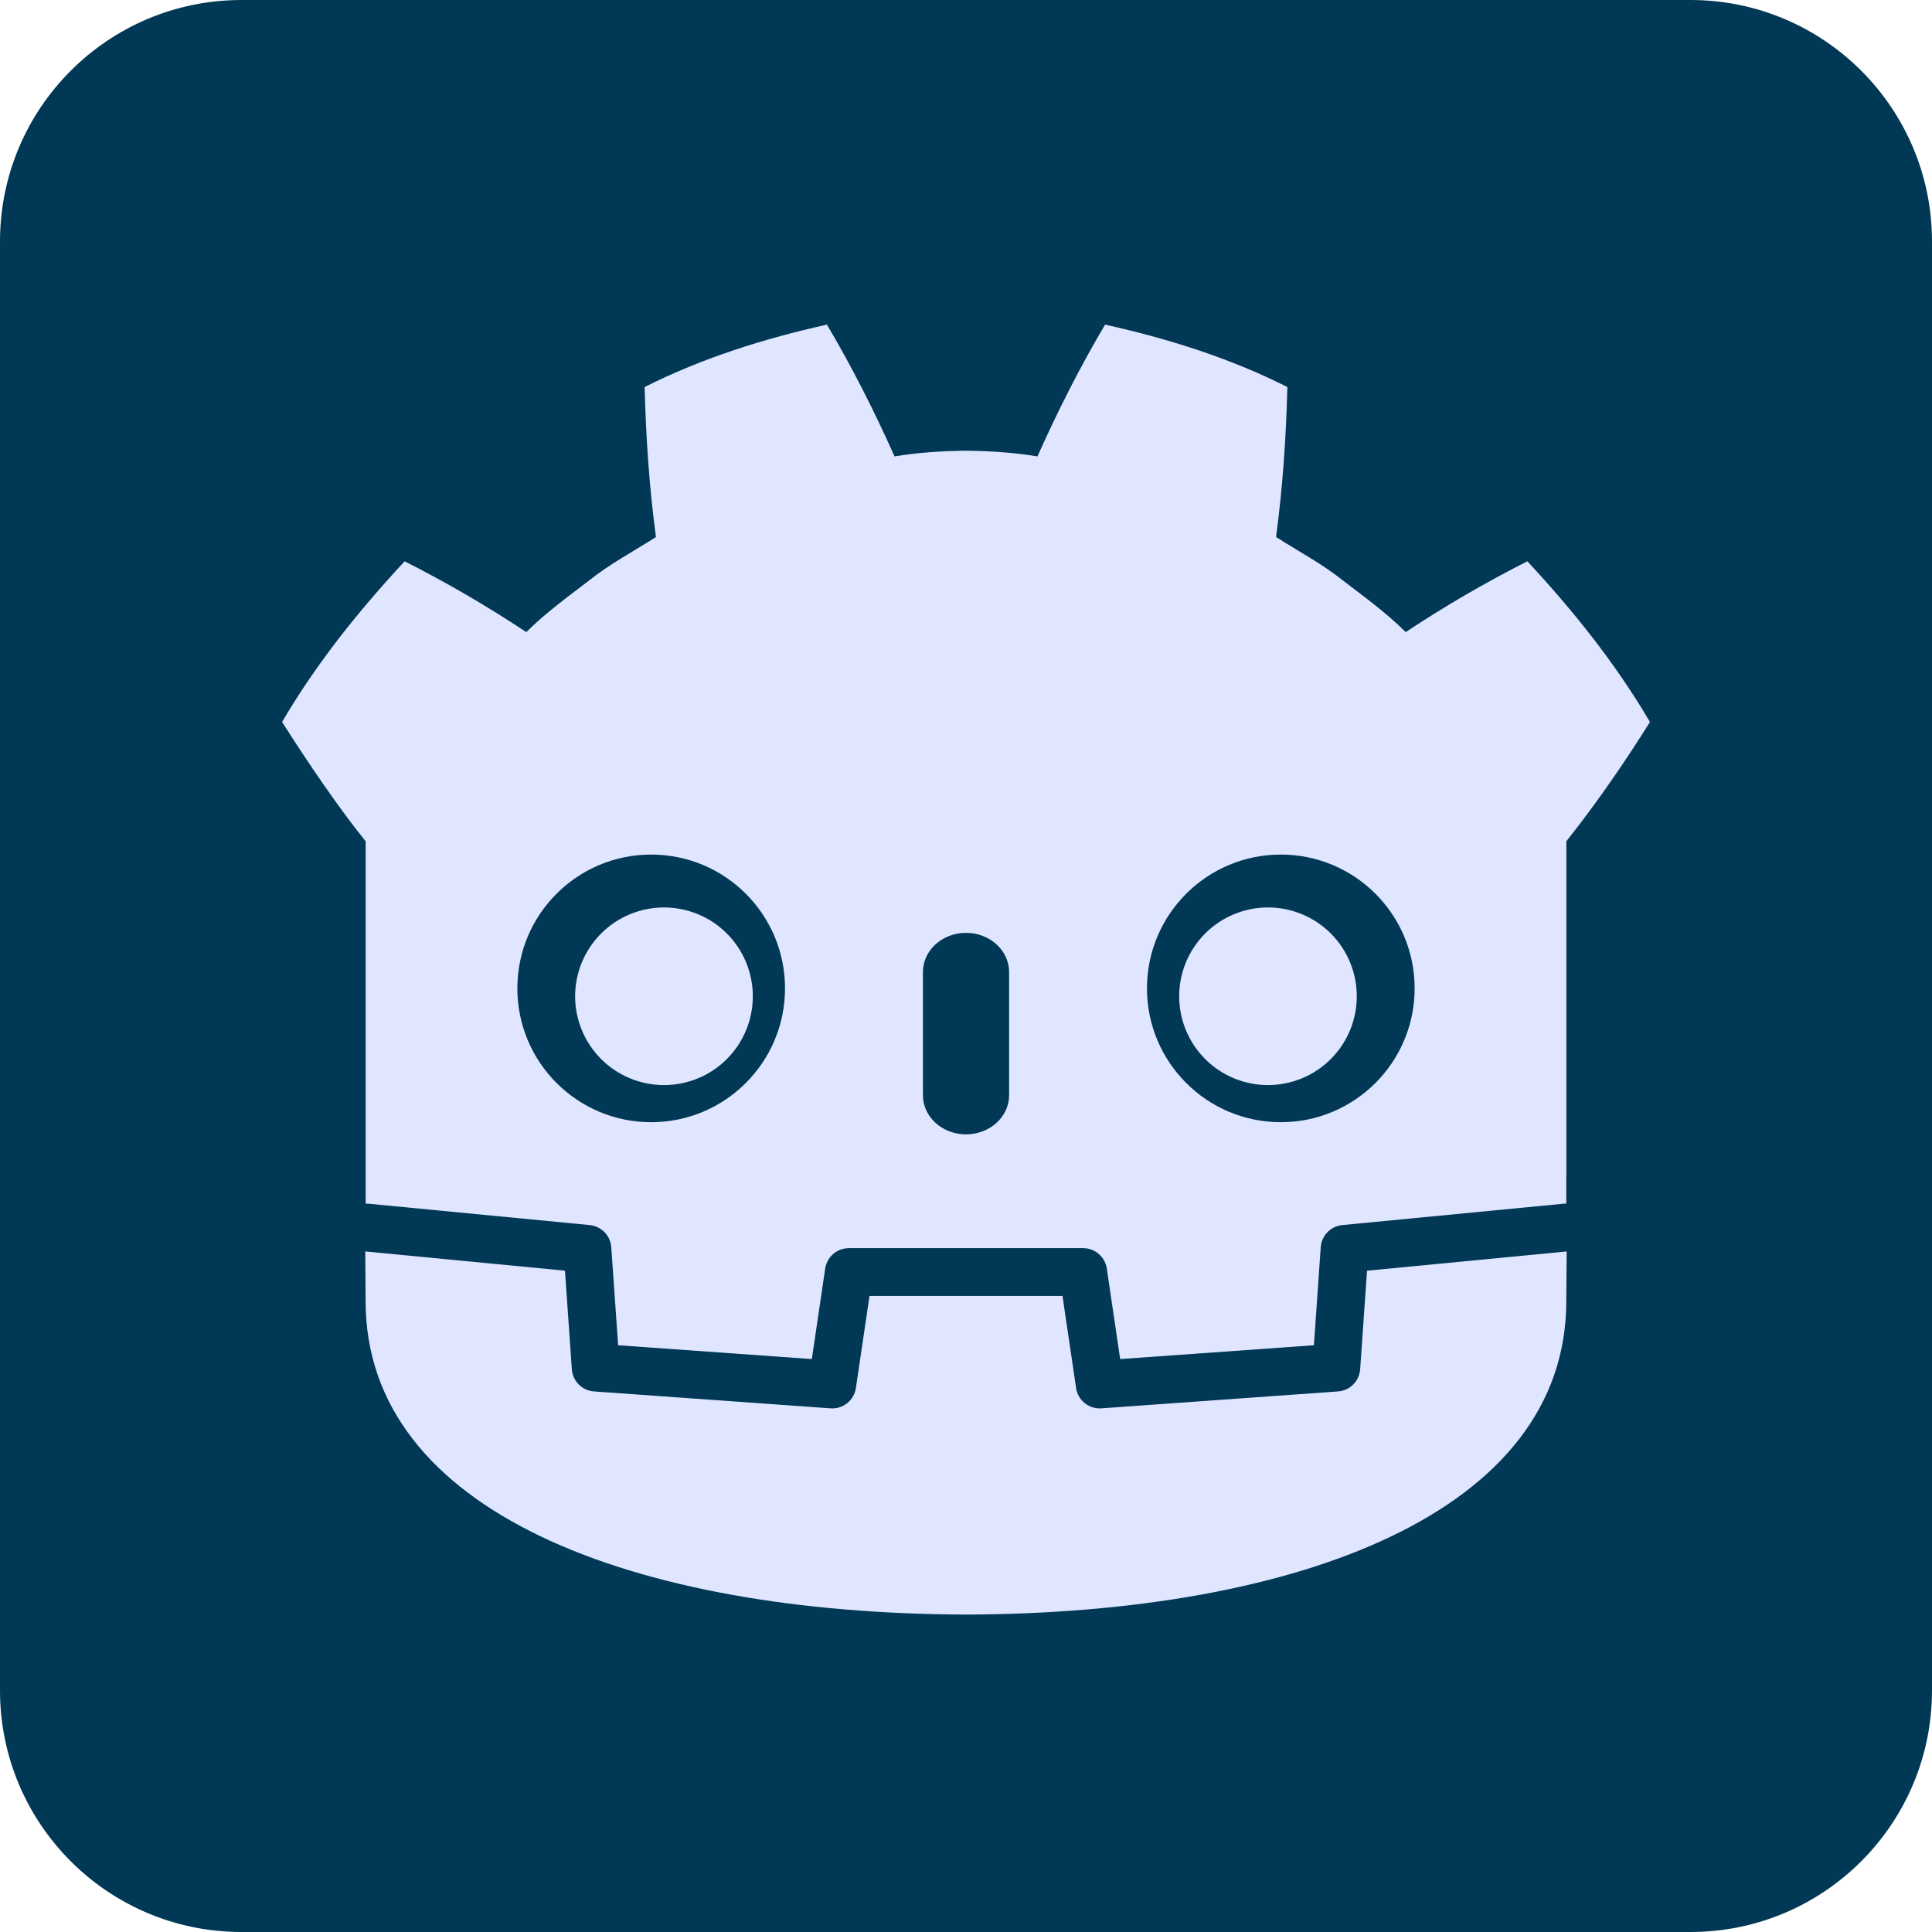
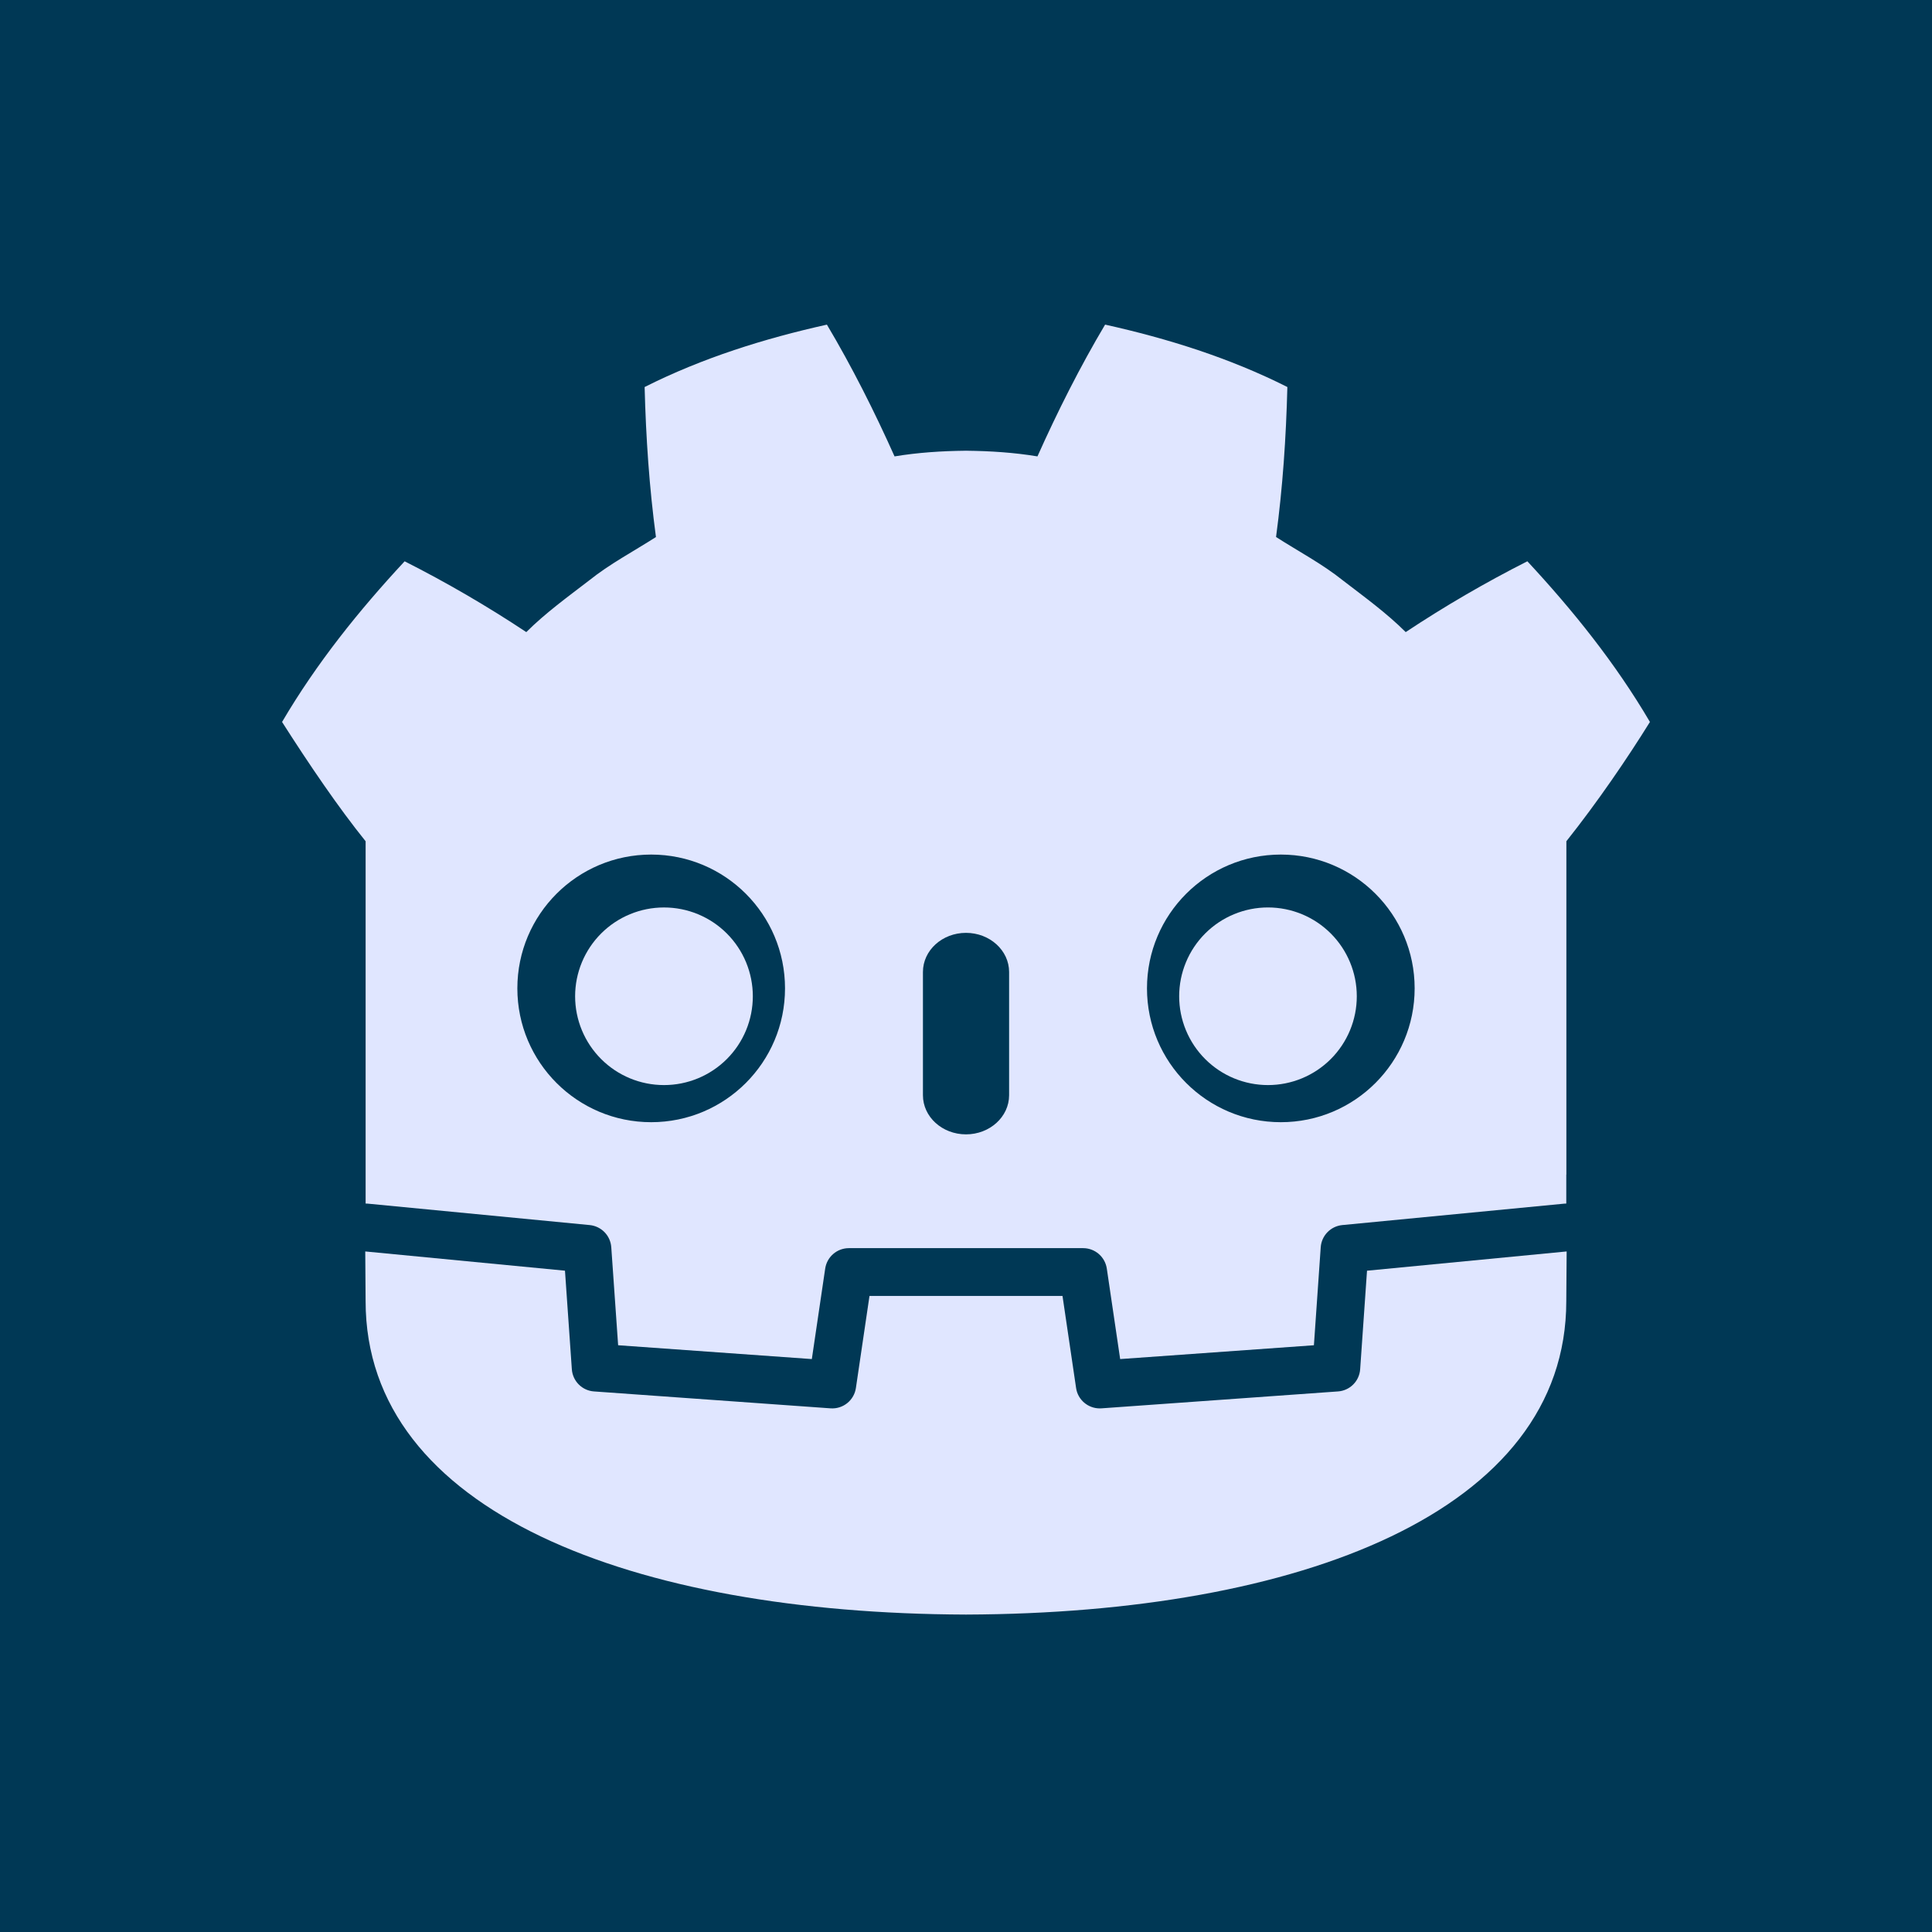
<svg xmlns="http://www.w3.org/2000/svg" width="256" height="256" viewBox="0 0 256 256" fill="none">
-   <rect width="256" height="256" rx="32" fill="#003855" />
-   <path d="M109.567 43.016C101.286 44.859 93.094 47.416 85.416 51.284C85.592 58.066 86.033 64.559 86.917 71.159C83.939 73.069 80.802 74.711 78.019 76.944C75.186 79.123 72.3 81.205 69.736 83.756C64.551 80.317 59.169 77.185 53.617 74.375C47.598 80.85 41.969 87.839 37.375 95.664C40.989 101.334 44.864 107.028 48.447 111.472V159.477C48.538 159.477 48.625 159.48 48.709 159.487L78.141 162.328C78.886 162.401 79.582 162.735 80.104 163.271C80.627 163.807 80.943 164.511 80.997 165.258L81.906 178.252L107.572 180.083L109.342 168.095C109.453 167.343 109.831 166.655 110.406 166.158C110.982 165.66 111.717 165.386 112.478 165.386H143.522C144.283 165.386 145.018 165.66 145.594 166.158C146.169 166.655 146.547 167.343 146.658 168.095L148.428 180.083L174.1 178.252L175.003 165.258C175.057 164.511 175.373 163.807 175.896 163.271C176.418 162.735 177.114 162.401 177.859 162.328L207.278 159.489C207.364 159.482 207.451 159.478 207.541 159.478V155.641H207.553V111.469C211.697 106.258 215.616 100.502 218.625 95.662C214.03 87.838 208.402 80.85 202.383 74.373C196.831 77.183 191.449 80.316 186.264 83.755C183.702 81.203 180.814 79.122 177.983 76.942C175.198 74.708 172.061 73.067 169.083 71.156C169.967 64.558 170.408 58.064 170.583 51.283C162.906 47.414 154.716 44.856 146.433 43.013C143.125 48.573 140.097 54.591 137.467 60.475C134.342 59.956 131.205 59.761 128.061 59.725V59.719L128 59.725C127.975 59.728 127.964 59.719 127.937 59.719V59.725C124.797 59.761 121.658 59.956 118.533 60.475C115.903 54.592 112.877 48.573 109.567 43.013V43.016ZM86.283 113.234C96.08 113.234 104.019 121.17 104.019 130.961C104.019 140.758 96.078 148.697 86.283 148.697C76.492 148.697 68.552 140.756 68.552 130.961C68.552 121.17 76.492 113.234 86.283 113.234ZM169.717 113.234C179.508 113.234 187.448 121.17 187.448 130.961C187.448 140.758 179.508 148.697 169.717 148.697C159.92 148.697 151.981 140.756 151.981 130.961C151.981 121.17 159.922 113.234 169.717 113.234ZM128 123.608C131.15 123.608 133.712 125.933 133.712 128.795V145.122C133.712 147.984 131.15 150.309 128 150.309C124.844 150.309 122.294 147.984 122.294 145.122V128.794C122.294 125.933 124.844 123.608 128 123.608Z" fill="#E0E6FF" />
+   <rect width="256" height="256" fill="#003855" />
+   <path d="M109.567 43.016C101.286 44.859 93.094 47.416 85.416 51.284C85.592 58.066 86.033 64.559 86.917 71.159C83.939 73.069 80.802 74.711 78.019 76.944C75.186 79.123 72.3 81.205 69.736 83.756C64.551 80.317 59.169 77.185 53.617 74.375C47.598 80.85 41.969 87.839 37.375 95.664C40.989 101.334 44.864 107.028 48.447 111.472V159.477C48.538 159.477 48.625 159.48 48.709 159.487L78.141 162.328C78.886 162.401 79.582 162.735 80.104 163.271C80.627 163.807 80.943 164.511 80.997 165.258L81.906 178.252L107.572 180.083L109.342 168.095C109.453 167.343 109.831 166.655 110.406 166.158C110.982 165.66 111.717 165.386 112.478 165.386H143.522C144.283 165.386 145.018 165.66 145.594 166.158C146.169 166.655 146.547 167.343 146.658 168.095L148.428 180.083L174.1 178.252L175.003 165.258C175.057 164.511 175.373 163.807 175.896 163.271C176.418 162.735 177.114 162.401 177.859 162.328L207.278 159.489C207.364 159.482 207.451 159.478 207.541 159.478V155.641H207.553V111.469C211.697 106.258 215.616 100.502 218.625 95.662C214.03 87.838 208.402 80.85 202.383 74.373C196.831 77.183 191.449 80.316 186.264 83.755C183.702 81.203 180.814 79.122 177.983 76.942C175.198 74.708 172.061 73.067 169.083 71.156C169.967 64.558 170.408 58.064 170.583 51.283C162.906 47.414 154.716 44.856 146.433 43.013C143.125 48.573 140.097 54.591 137.467 60.475C134.342 59.956 131.205 59.761 128.061 59.725V59.719L128 59.725C127.975 59.728 127.964 59.719 127.938 59.719V59.725C124.797 59.761 121.658 59.956 118.533 60.475C115.903 54.592 112.877 48.573 109.567 43.013V43.016ZM86.283 113.234C96.08 113.234 104.019 121.17 104.019 130.961C104.019 140.758 96.078 148.697 86.283 148.697C76.492 148.697 68.552 140.756 68.552 130.961C68.552 121.17 76.492 113.234 86.283 113.234ZM169.717 113.234C179.508 113.234 187.448 121.17 187.448 130.961C187.448 140.758 179.508 148.697 169.717 148.697C159.92 148.697 151.981 140.756 151.981 130.961C151.981 121.17 159.922 113.234 169.717 113.234ZM128 123.608C131.15 123.608 133.712 125.933 133.712 128.795V145.122C133.712 147.984 131.15 150.309 128 150.309C124.844 150.309 122.294 147.984 122.294 145.122V128.794C122.294 125.933 124.844 123.608 128 123.608Z" fill="#E0E6FF" />
  <path d="M181.137 168.375L180.228 181.437C180.175 182.199 179.848 182.915 179.308 183.454C178.769 183.994 178.052 184.319 177.291 184.372L145.944 186.613C145.872 186.619 145.792 186.619 145.719 186.619C144.162 186.619 142.812 185.478 142.587 183.916L140.787 171.719H115.212L113.412 183.914C113.297 184.704 112.886 185.421 112.264 185.922C111.641 186.422 110.853 186.669 110.056 186.613L78.708 184.372C77.947 184.319 77.23 183.993 76.691 183.453C76.151 182.914 75.825 182.197 75.772 181.436L74.862 168.373L48.398 165.823C48.411 168.667 48.445 171.786 48.445 172.403C48.445 200.352 83.902 213.784 127.945 213.938H128.055C172.098 213.784 207.541 200.352 207.541 172.403C207.541 171.775 207.578 168.669 207.589 165.823L181.137 168.375ZM99.753 132.009C99.754 133.555 99.449 135.086 98.858 136.515C98.266 137.943 97.399 139.241 96.305 140.334C95.212 141.427 93.914 142.293 92.485 142.884C91.057 143.475 89.526 143.779 87.98 143.778C84.858 143.779 81.864 142.539 79.656 140.332C77.448 138.125 76.207 135.131 76.206 132.009C76.208 128.888 77.449 125.895 79.657 123.689C81.865 121.483 84.858 120.243 87.98 120.244C89.525 120.243 91.056 120.546 92.485 121.137C93.913 121.728 95.211 122.594 96.304 123.687C97.398 124.78 98.265 126.077 98.857 127.505C99.448 128.933 99.753 130.464 99.753 132.009ZM156.247 132.009C156.246 133.555 156.551 135.085 157.142 136.513C157.733 137.941 158.6 139.239 159.692 140.331C160.785 141.424 162.082 142.291 163.51 142.883C164.938 143.474 166.469 143.778 168.014 143.778C171.135 143.778 174.128 142.538 176.335 140.331C178.542 138.124 179.782 135.131 179.782 132.01C179.782 128.889 178.542 125.896 176.335 123.689C174.128 121.482 171.135 120.242 168.014 120.242C166.469 120.242 164.939 120.547 163.511 121.138C162.084 121.729 160.787 122.596 159.694 123.689C158.601 124.782 157.735 126.079 157.144 127.506C156.552 128.934 156.247 130.464 156.247 132.009Z" fill="#E0E6FF" />
</svg>
